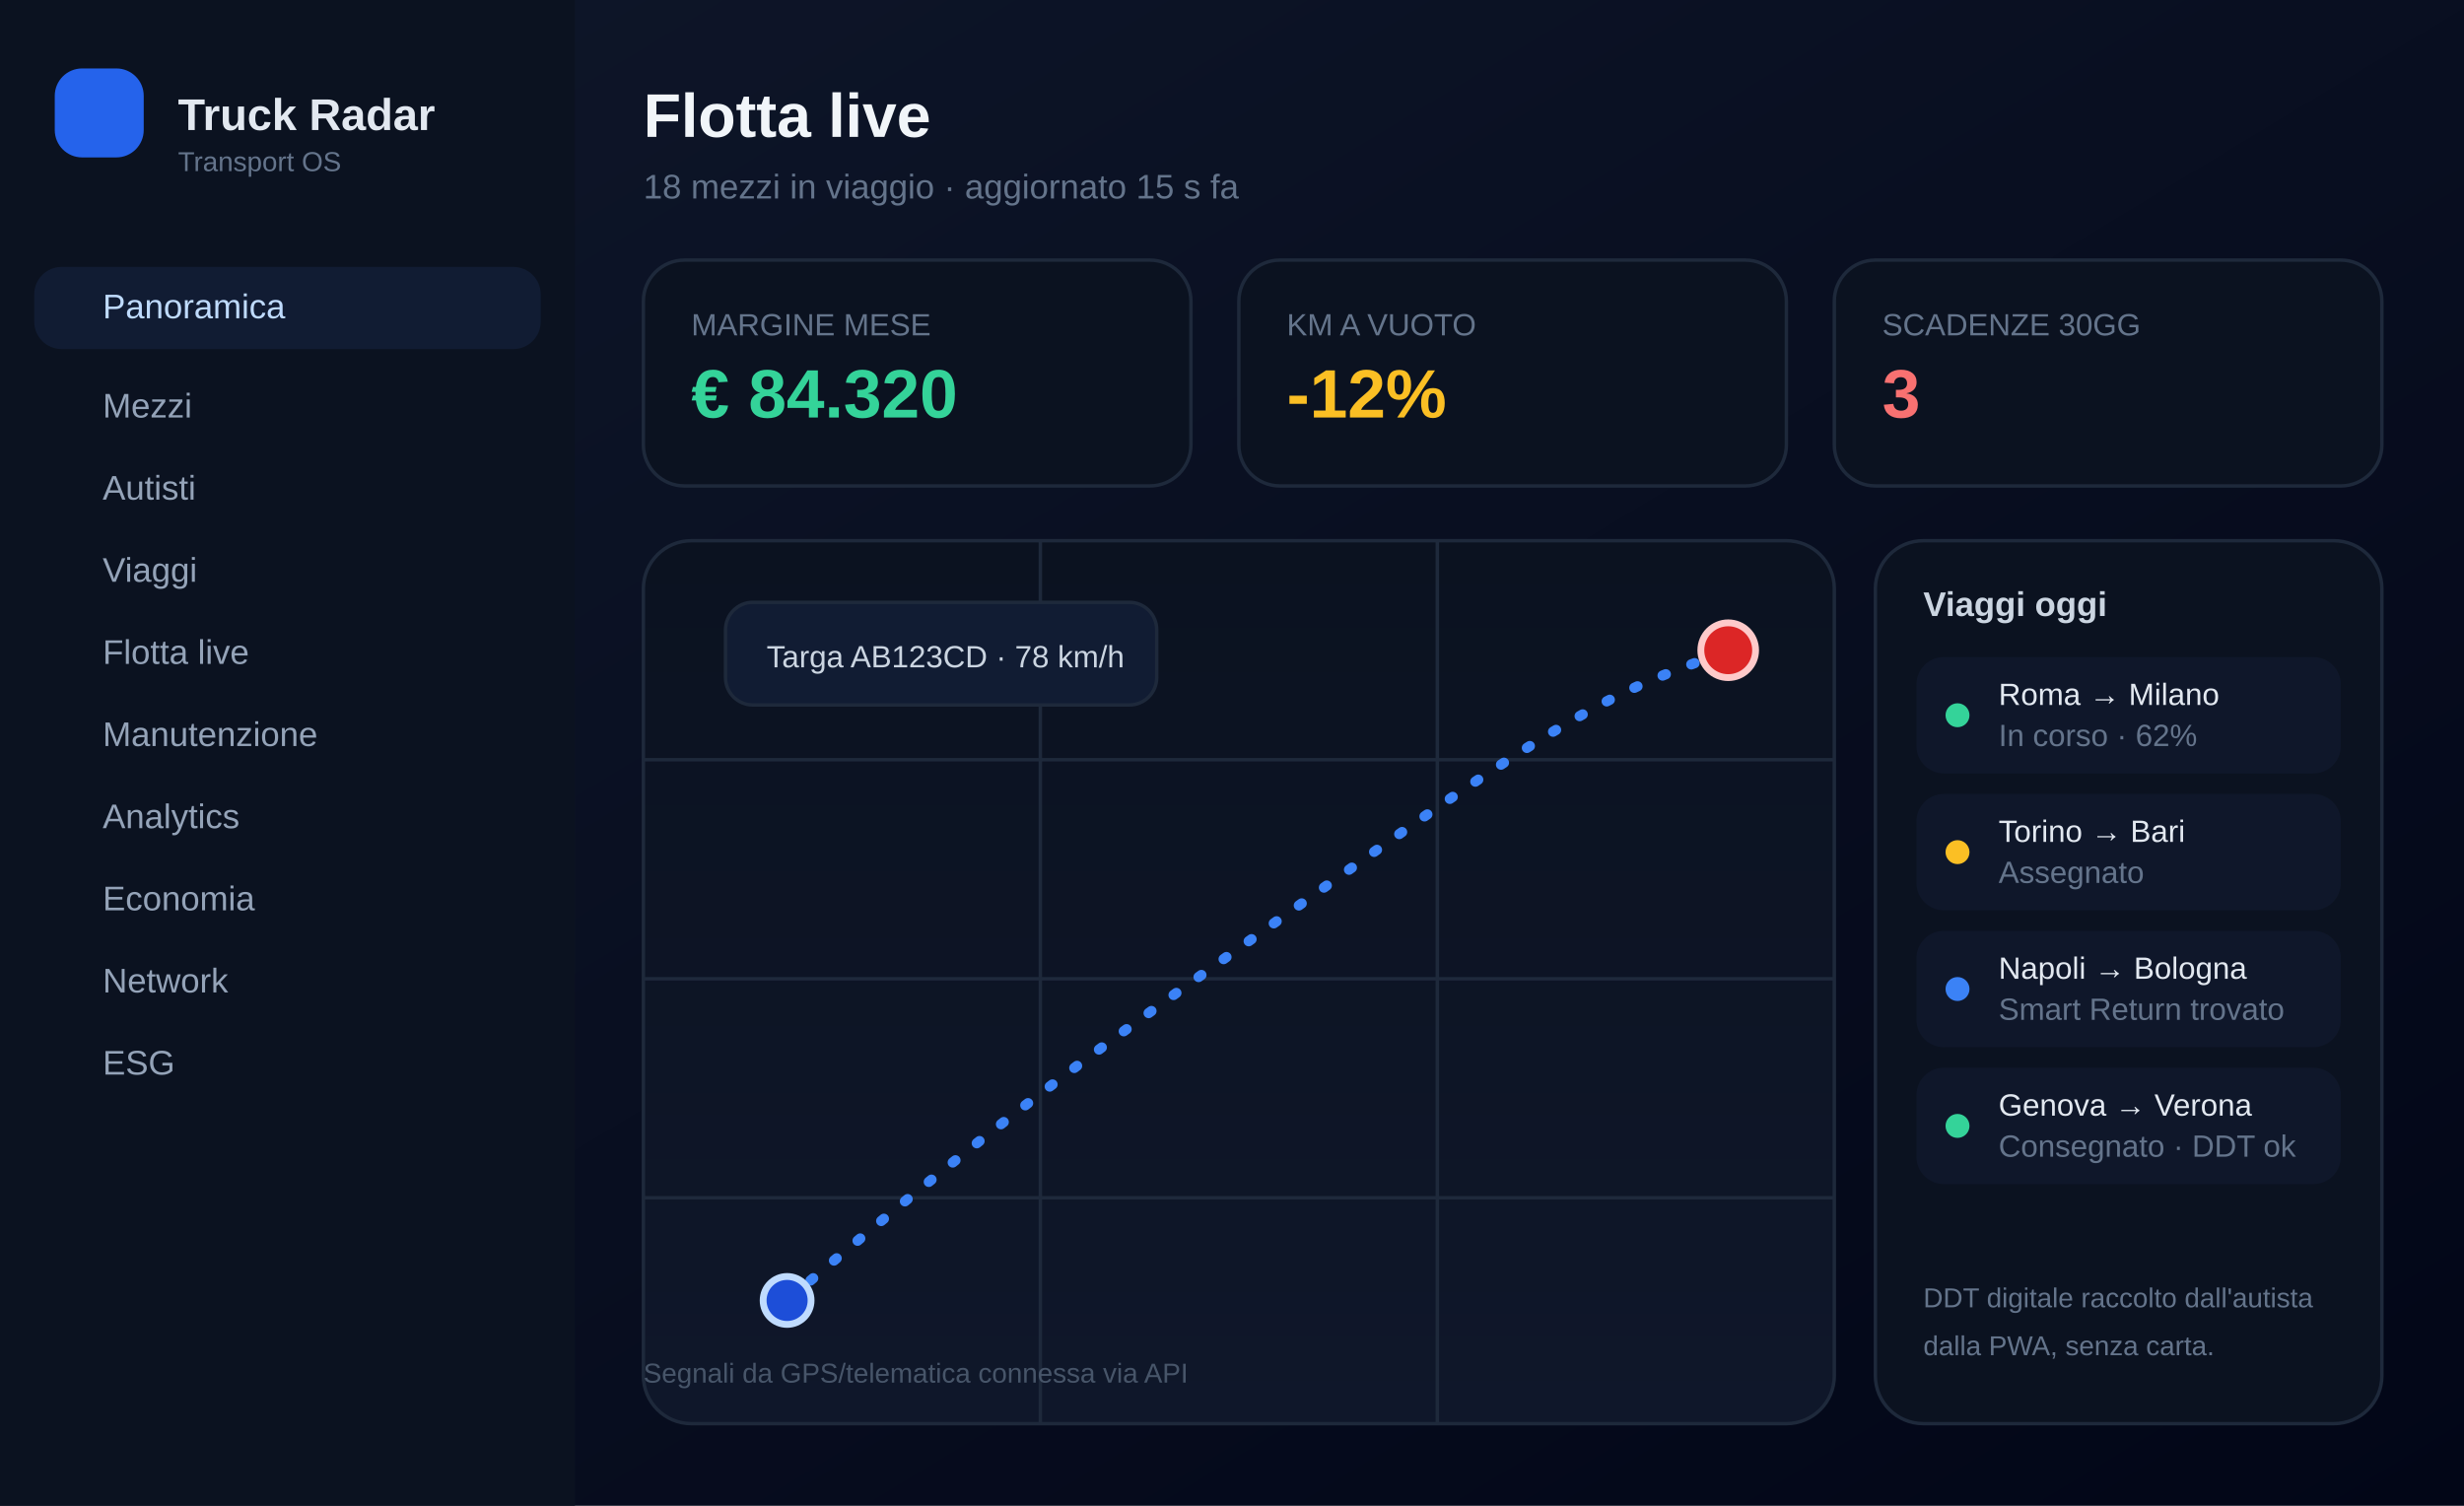
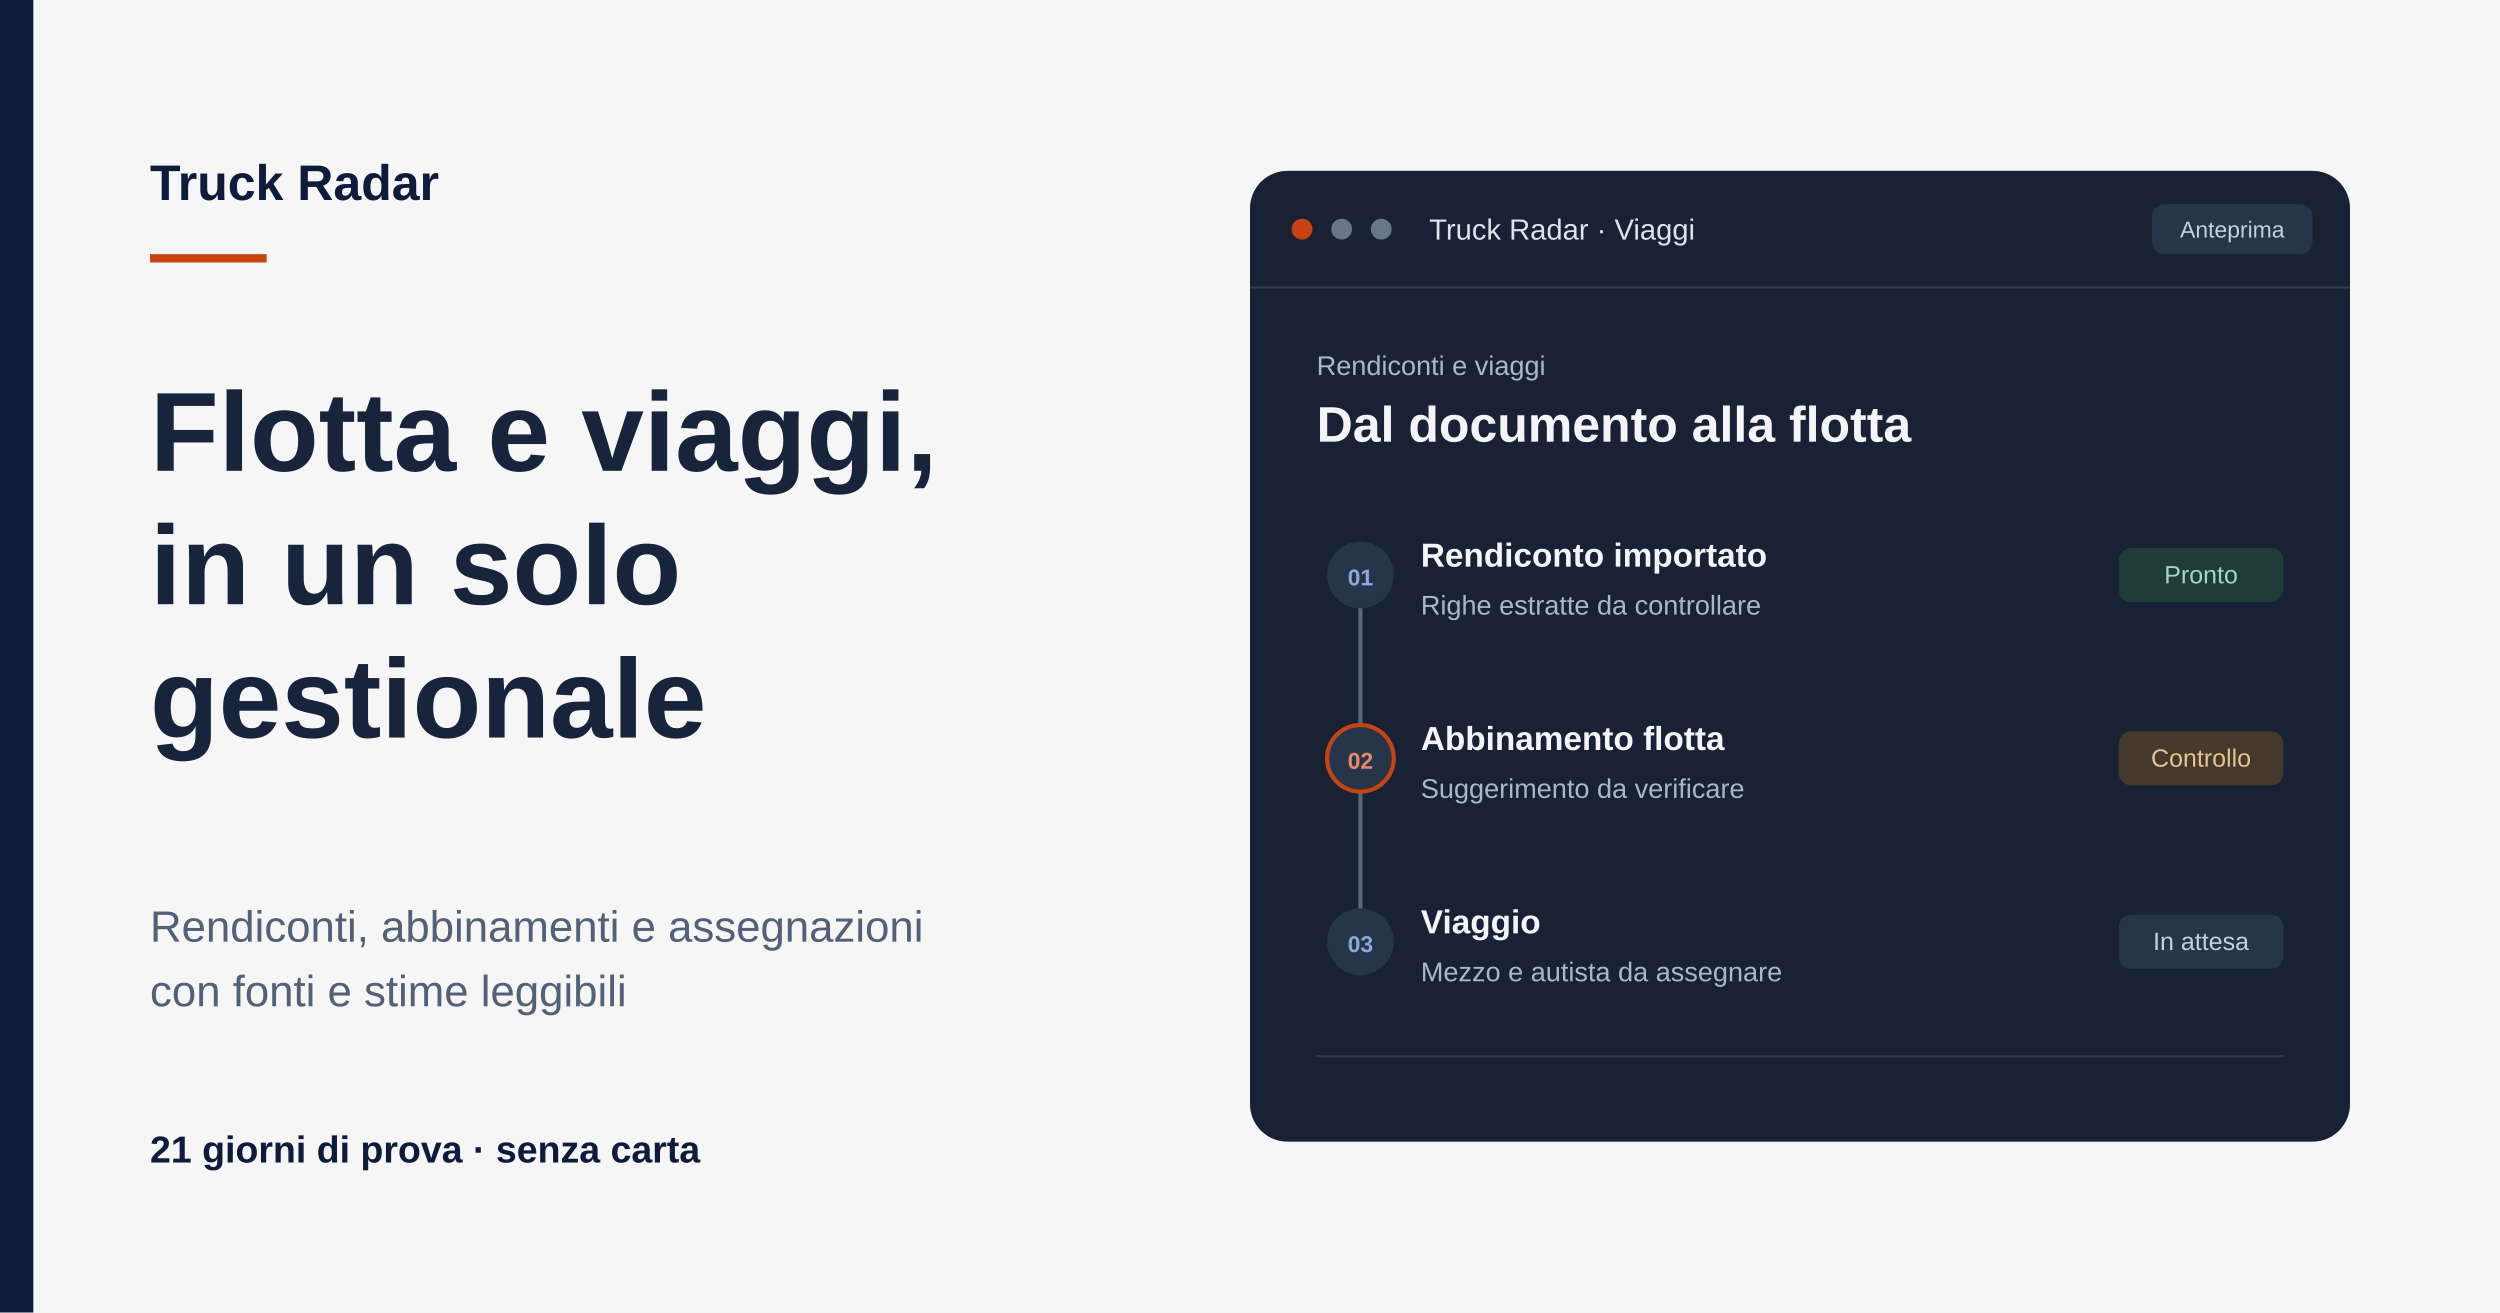
- <svg xmlns="http://www.w3.org/2000/svg" width="720" height="440" viewBox="0 0 720 440" role="img" aria-label="Anteprima dashboard Truck Radar">
-   <defs>
-     <linearGradient id="bg" x1="0" y1="0" x2="1" y2="1">
-       <stop offset="0" stop-color="#0f172a" />
-       <stop offset="1" stop-color="#020617" />
-     </linearGradient>
-     <linearGradient id="map" x1="0" y1="0" x2="0" y2="1">
-       <stop offset="0" stop-color="#0b1220" />
-       <stop offset="1" stop-color="#0f172a" />
-     </linearGradient>
-   </defs>
-   <rect width="720" height="440" fill="url(#bg)" />
-   <rect x="0" y="0" width="168" height="440" fill="#0b1220" />
-   <rect x="16" y="20" width="26" height="26" rx="8" fill="#2563eb" />
-   <text x="52" y="38" fill="#e2e8f0" font-family="Segoe UI, Arial" font-size="13" font-weight="700">Truck Radar</text>
-   <text x="52" y="50" fill="#64748b" font-family="Segoe UI, Arial" font-size="8">Transport OS</text>
-   <g font-family="Segoe UI, Arial" font-size="10" fill="#94a3b8">
-     <rect x="10" y="78" width="148" height="24" rx="8" fill="#111c33" />
-     <text x="30" y="93" fill="#bfdbfe">Panoramica</text>
-     <text x="30" y="122">Mezzi</text>
-     <text x="30" y="146">Autisti</text>
-     <text x="30" y="170">Viaggi</text>
-     <text x="30" y="194">Flotta live</text>
-     <text x="30" y="218">Manutenzione</text>
-     <text x="30" y="242">Analytics</text>
-     <text x="30" y="266">Economia</text>
-     <text x="30" y="290">Network</text>
-     <text x="30" y="314">ESG</text>
+ <svg xmlns="http://www.w3.org/2000/svg" width="1200" height="630" viewBox="0 0 1200 630" role="img" aria-label="Truck Radar: gestione della flotta, dei viaggi e dei rendiconti">
+   <rect width="1200" height="630" fill="#f5f6f5" />
+   <path d="M0 0h16v630H0z" fill="#0d1c3b" />
+   <g font-family="Arial, Helvetica, sans-serif">
+     <text x="72" y="96" fill="#0d1c3b" font-size="24" font-weight="700">Truck Radar</text>
+     <path d="M72 124h56" stroke="#c74312" stroke-width="4" />
+     <text x="72" y="226" fill="#17243b" font-size="54" font-weight="700">
+       <tspan x="72" dy="0">Flotta e viaggi,</tspan>
+       <tspan x="72" dy="64">in un solo</tspan>
+       <tspan x="72" dy="64">gestionale</tspan>
+     </text>
+     <text x="72" y="452" fill="#526078" font-size="21">
+       <tspan x="72" dy="0">Rendiconti, abbinamenti e assegnazioni</tspan>
+       <tspan x="72" dy="31">con fonti e stime leggibili</tspan>
+     </text>
+     <text x="72" y="558" fill="#0d1c3b" font-size="18" font-weight="700">21 giorni di prova · senza carta</text>
  </g>
-   <text x="188" y="40" fill="#f1f5f9" font-family="Segoe UI, Arial" font-size="18" font-weight="700">Flotta live</text>
-   <text x="188" y="58" fill="#64748b" font-family="Segoe UI, Arial" font-size="10">18 mezzi in viaggio · aggiornato 15 s fa</text>
-   <g font-family="Segoe UI, Arial">
-     <rect x="188" y="76" width="160" height="66" rx="12" fill="#0b1220" stroke="#1e293b" />
-     <text x="202" y="98" fill="#64748b" font-size="9">MARGINE MESE</text>
-     <text x="202" y="122" fill="#34d399" font-size="20" font-weight="700">€ 84.320</text>
-     <rect x="362" y="76" width="160" height="66" rx="12" fill="#0b1220" stroke="#1e293b" />
-     <text x="376" y="98" fill="#64748b" font-size="9">KM A VUOTO</text>
-     <text x="376" y="122" fill="#fbbf24" font-size="20" font-weight="700">-12%</text>
-     <rect x="536" y="76" width="160" height="66" rx="12" fill="#0b1220" stroke="#1e293b" />
-     <text x="550" y="98" fill="#64748b" font-size="9">SCADENZE 30GG</text>
-     <text x="550" y="122" fill="#f87171" font-size="20" font-weight="700">3</text>
+   <g transform="translate(600 82)">
+     <rect width="528" height="466" rx="18" fill="#182234" />
+     <path d="M0 56h528" stroke="#ffffff" stroke-opacity=".12" />
+     <circle cx="25" cy="28" r="5" fill="#c74312" />
+     <circle cx="44" cy="28" r="5" fill="#69758a" />
+     <circle cx="63" cy="28" r="5" fill="#69758a" />
+     <text x="86" y="33" fill="#dce3ee" font-family="Arial, Helvetica, sans-serif" font-size="14">Truck Radar · Viaggi</text>
+     <rect x="433" y="16" width="77" height="24" rx="6" fill="#27354b" />
+     <text x="471.5" y="32" fill="#c5d0e0" font-family="Arial, Helvetica, sans-serif" font-size="11" text-anchor="middle">Anteprima</text>
+     <text x="32" y="98" fill="#aab7ca" font-family="Arial, Helvetica, sans-serif" font-size="13">Rendiconti e viaggi</text>
+     <text x="32" y="130" fill="#f3f5f8" font-family="Arial, Helvetica, sans-serif" font-size="24" font-weight="700">Dal documento alla flotta</text>
+     <path d="M53 190v188" stroke="#59667b" stroke-width="2" />
+     <g font-family="Arial, Helvetica, sans-serif">
+       <circle cx="53" cy="194" r="16" fill="#27354b" />
+       <text x="53" y="199" fill="#8ca9db" font-size="11" font-weight="700" text-anchor="middle">01</text>
+       <text x="82" y="190" fill="#f3f5f8" font-size="16" font-weight="700">Rendiconto importato</text>
+       <text x="82" y="213" fill="#aab7ca" font-size="13">Righe estratte da controllare</text>
+       <rect x="417" y="181" width="79" height="26" rx="6" fill="#203c37" />
+       <text x="456.5" y="198" fill="#9ed7c8" font-size="12" text-anchor="middle">Pronto</text>
+       <circle cx="53" cy="282" r="16" fill="#27354b" stroke="#c74312" stroke-width="2" />
+       <text x="53" y="287" fill="#e98a63" font-size="11" font-weight="700" text-anchor="middle">02</text>
+       <text x="82" y="278" fill="#f3f5f8" font-size="16" font-weight="700">Abbinamento flotta</text>
+       <text x="82" y="301" fill="#aab7ca" font-size="13">Suggerimento da verificare</text>
+       <rect x="417" y="269" width="79" height="26" rx="6" fill="#44392c" />
+       <text x="456.5" y="286" fill="#e8c38f" font-size="12" text-anchor="middle">Controllo</text>
+       <circle cx="53" cy="370" r="16" fill="#27354b" />
+       <text x="53" y="375" fill="#8ca9db" font-size="11" font-weight="700" text-anchor="middle">03</text>
+       <text x="82" y="366" fill="#f3f5f8" font-size="16" font-weight="700">Viaggio</text>
+       <text x="82" y="389" fill="#aab7ca" font-size="13">Mezzo e autista da assegnare</text>
+       <rect x="417" y="357" width="79" height="26" rx="6" fill="#27354b" />
+       <text x="456.5" y="374" fill="#c5d0e0" font-size="12" text-anchor="middle">In attesa</text>
+     </g>
+     <path d="M32 425h464" stroke="#ffffff" stroke-opacity=".12" />
  </g>
-   <rect x="188" y="158" width="348" height="258" rx="14" fill="url(#map)" stroke="#1e293b" />
-   <g stroke="#1e293b" stroke-width="1">
-     <line x1="188" y1="222" x2="536" y2="222" />
-     <line x1="188" y1="286" x2="536" y2="286" />
-     <line x1="188" y1="350" x2="536" y2="350" />
-     <line x1="304" y1="158" x2="304" y2="416" />
-     <line x1="420" y1="158" x2="420" y2="416" />
-   </g>
-   <path d="M230 380 C 300 320, 330 300, 400 250 S 480 200, 505 190" fill="none" stroke="#3b82f6" stroke-width="3" stroke-dasharray="1 8" stroke-linecap="round" />
-   <circle cx="230" cy="380" r="7" fill="#1d4ed8" stroke="#bfdbfe" stroke-width="2" />
-   <circle cx="505" cy="190" r="8" fill="#dc2626" stroke="#fecaca" stroke-width="2" />
-   <rect x="212" y="176" width="126" height="30" rx="8" fill="#111c33" stroke="#1e293b" />
-   <text x="224" y="195" fill="#cbd5e1" font-family="Segoe UI, Arial" font-size="9">Targa AB123CD · 78 km/h</text>
-   <text x="188" y="404" fill="#475569" font-family="Segoe UI, Arial" font-size="8">Segnali da GPS/telematica connessa via API</text>
-   <rect x="548" y="158" width="148" height="258" rx="14" fill="#0b1220" stroke="#1e293b" />
-   <text x="562" y="180" fill="#cbd5e1" font-family="Segoe UI, Arial" font-size="10" font-weight="700">Viaggi oggi</text>
-   <g font-family="Segoe UI, Arial" font-size="9">
-     <rect x="560" y="192" width="124" height="34" rx="8" fill="#0f172a" />
-     <circle cx="572" cy="209" r="3.5" fill="#34d399" />
-     <text x="584" y="206" fill="#e2e8f0">Roma → Milano</text>
-     <text x="584" y="218" fill="#64748b">In corso · 62%</text>
-     <rect x="560" y="232" width="124" height="34" rx="8" fill="#0f172a" />
-     <circle cx="572" cy="249" r="3.5" fill="#fbbf24" />
-     <text x="584" y="246" fill="#e2e8f0">Torino → Bari</text>
-     <text x="584" y="258" fill="#64748b">Assegnato</text>
-     <rect x="560" y="272" width="124" height="34" rx="8" fill="#0f172a" />
-     <circle cx="572" cy="289" r="3.5" fill="#3b82f6" />
-     <text x="584" y="286" fill="#e2e8f0">Napoli → Bologna</text>
-     <text x="584" y="298" fill="#64748b">Smart Return trovato</text>
-     <rect x="560" y="312" width="124" height="34" rx="8" fill="#0f172a" />
-     <circle cx="572" cy="329" r="3.5" fill="#34d399" />
-     <text x="584" y="326" fill="#e2e8f0">Genova → Verona</text>
-     <text x="584" y="338" fill="#64748b">Consegnato · DDT ok</text>
-   </g>
-   <text x="562" y="382" fill="#64748b" font-family="Segoe UI, Arial" font-size="8">DDT digitale raccolto dall'autista</text>
-   <text x="562" y="396" fill="#64748b" font-family="Segoe UI, Arial" font-size="8">dalla PWA, senza carta.</text>
</svg>
